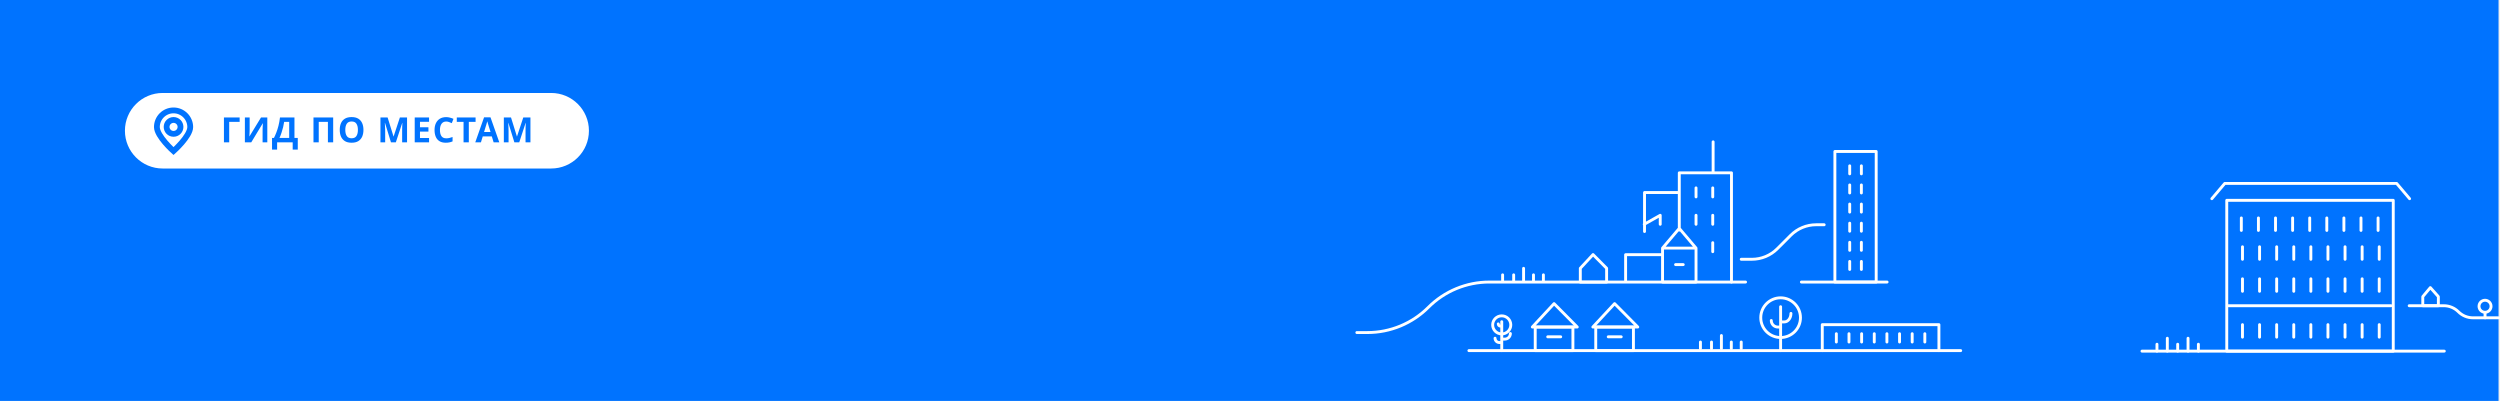
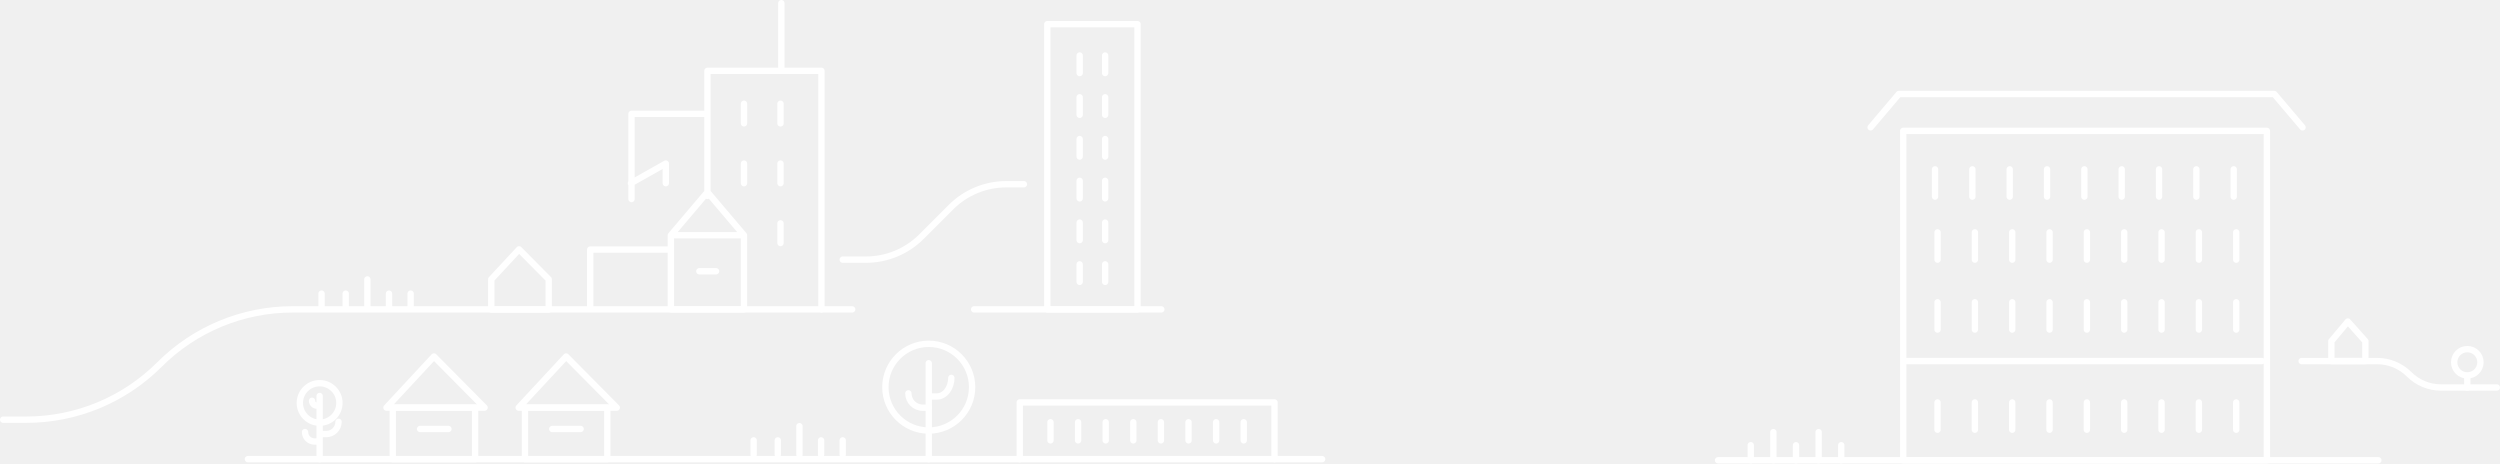
- <svg xmlns="http://www.w3.org/2000/svg" width="860.5" height="138" viewBox="0 0 860.5 138">
+ <svg xmlns="http://www.w3.org/2000/svg" width="393.975" height="73.035" viewBox="0 0 393.975 73.035">
  <defs>
-     <style>.a,.c{fill:#0073ff;}.b{fill:#fff;}.c{font-size:12px;font-family:ProximaNova-Bold, Proxima Nova;font-weight:700;letter-spacing:0.04em;}.d,.e{fill:none;}.d{stroke:#0073ff;stroke-miterlimit:10;stroke-width:2px;}.e{stroke:#fff;stroke-linecap:round;stroke-linejoin:round;}</style>
+     <style>.a{fill:none;stroke:#fff;stroke-linecap:round;stroke-linejoin:round;}</style>
  </defs>
-   <g transform="translate(-311 -121)">
-     <rect class="a" width="860" height="138" transform="translate(311 121)" />
-     <g transform="translate(14 -30)">
-       <rect class="b" width="159.71" height="26" rx="13" transform="translate(340 183)" />
-       <text class="c" transform="translate(373 200)">
-         <tspan x="0" y="0">ГИД ПО МЕСТАМ</tspan>
-       </text>
-       <g transform="translate(351 189)">
-         <path class="d" d="M139.669,210.8a5.731,5.731,0,0,0-5.726,5.726c0,3.17,5.726,8.274,5.726,8.274s5.751-5.1,5.751-8.274A5.751,5.751,0,0,0,139.669,210.8Z" transform="translate(-133.943 -210.798)" />
-         <ellipse class="d" cx="2.391" cy="2.391" rx="2.391" ry="2.391" transform="translate(3.347 3.29)" />
+   <g transform="translate(2053.957 -957.646)">
+     <path class="a" d="M-2015.986,1019.34a3.116,3.116,0,0,1-3.12,3.112,3.115,3.115,0,0,1-3.118-3.112,3.116,3.116,0,0,1,3.118-3.115A3.117,3.117,0,0,1-2015.986,1019.34Zm-.139,2.967a1.935,1.935,0,0,1-1.936,1.933h-1.045m-2.3-.318a1.5,1.5,0,0,0,1.5,1.494h.806m-1.2-6.42a.773.773,0,0,0,.772.771m.426,8.432v-9.958" transform="translate(15.518 1.809)" />
+     <path class="a" d="M-1947.726,958.145V968.81m-10.287,31.584h-2.636m1.276-12.471-5.763,6.793h11.525Zm-12.06-1.405,5.5-3.1v3.1m12.323-9.427v-3.1m5.752,0v3.1m-5.752,9.428v-3.1m5.752,0v3.1m0,6.328v3.1m-17.277,10.453h11.524V994.717h-11.524Zm5.762-30.815h-11.962V989.01m29.927,17.389V968.81h-17.964v19.71m-5.763,8.459h-12.712v9.176" transform="translate(16.9 0)" />
+     <path class="a" d="M-1988.586,995.769l-4.381,4.717v4.76h9.053v-4.76h0Z" transform="translate(16.429 1.172)" />
+     <g transform="translate(-2053.457 1006.4)">
+       <path class="a" d="M-1933.768,1004.942h-88.182a29.671,29.671,0,0,0-20.984,8.693h0a29.677,29.677,0,0,1-20.984,8.692h-3.646" transform="translate(2067.563 -1004.942)" />
+     </g>
+     <g transform="translate(-1914.43 1011.827)">
+       <path class="a" d="M-1925.9,1010.206a6.835,6.835,0,0,0-6.833,6.835,6.834,6.834,0,0,0,6.833,6.832,6.835,6.835,0,0,0,6.833-6.832A6.836,6.836,0,0,0-1925.9,1010.206Z" transform="translate(1932.735 -1010.206)" />
+       <path class="a" d="M-1925.681,1018.345h.833c1.261,0,2.285-1.312,2.285-2.933" transform="translate(1932.955 -1010.044)" />
+       <path class="a" d="M-1926.011,1020.039h-.945a2.264,2.264,0,0,1-2.265-2.264" transform="translate(1932.844 -1009.97)" />
+       <line class="a" y1="15.112" transform="translate(6.834 3.061)" />
+     </g>
+     <g transform="translate(-1935.192 1024.806)">
+       <line class="a" y1="2.238" transform="translate(14.04 2.239)" />
+       <line class="a" y2="2.238" transform="translate(10.629 2.239)" />
+       <line class="a" y2="4.477" transform="translate(7.218)" />
+       <line class="a" y2="2.238" transform="translate(3.806 2.239)" />
+       <line class="a" y1="2.238" transform="translate(0 2.239)" />
+     </g>
+     <g transform="translate(-2003.283 1001.679)">
+       <line class="a" y1="2.238" transform="translate(14.04 2.238)" />
+       <line class="a" y2="2.238" transform="translate(10.629 2.238)" />
+       <line class="a" y2="4.477" transform="translate(7.218)" />
+       <line class="a" y2="2.238" transform="translate(3.806 2.238)" />
+       <line class="a" y1="2.238" transform="translate(0 2.238)" />
+     </g>
+     <line class="a" x1="169.283" transform="translate(-2014.889 1030.001)" />
+     <g transform="translate(-1783.211 972.46)">
+       <rect class="a" width="57.308" height="51.911" transform="translate(29.181 5.809)" />
+       <path class="a" d="M-1771.617,1020.634v4.3m5.884-4.3v4.3m5.883-4.3v4.3m5.884-4.3v4.3m5.883-4.3v4.3m5.883-4.3v4.3m5.884-4.3v4.3m5.883-4.3v4.3m5.884-4.3v4.3m-47.066-20.083v4.3m5.884-4.3v4.3m5.883-4.3v4.3m5.884-4.3v4.3m5.883-4.3v4.3m5.883-4.3v4.3m5.884-4.3v4.3m5.883-4.3v4.3m5.884-4.3v4.3m-47.066-15.319v4.3m5.884-4.3v4.3m5.883-4.3v4.3m5.884-4.3v4.3m5.883-4.3v4.3m5.883-4.3v4.3m5.884-4.3v4.3m5.883-4.3v4.3m5.884-4.3v4.3M-1772.01,983.9v4.3m5.884-4.3v4.3m5.883-4.3v4.3m5.884-4.3v4.3m5.883-4.3v4.3m5.884-4.3v4.3m5.883-4.3v4.3m5.883-4.3v4.3m5.884-4.3v4.3m-51.518,25.915h55.971m-61.674-36.833,4.451-5.255h59.164l4.453,5.256" transform="translate(1806.206 -972.028)" />
+       <line class="a" x1="104.058" transform="translate(0 57.72)" />
+     </g>
+     <line class="a" x2="29.497" transform="translate(-1900.443 1006.4)" />
+     <g transform="translate(-1888.914 961.458)">
+       <rect class="a" width="14.217" height="44.941" />
+       <g transform="translate(5.101 4.936)">
+         <line class="a" y2="2.764" />
+         <line class="a" y2="2.764" transform="translate(4.015)" />
+       </g>
+       <g transform="translate(5.101 11.518)">
+         <line class="a" y2="2.764" />
+         <line class="a" y2="2.764" transform="translate(4.015)" />
+       </g>
+       <g transform="translate(5.101 18.1)">
+         <line class="a" y2="2.764" />
+         <line class="a" y2="2.764" transform="translate(4.015)" />
+       </g>
+       <g transform="translate(5.101 24.682)">
+         <line class="a" y2="2.764" />
+         <line class="a" y2="2.764" transform="translate(4.015)" />
+       </g>
+       <g transform="translate(5.101 31.263)">
+         <line class="a" y2="2.764" />
+         <line class="a" y2="2.764" transform="translate(4.015)" />
+       </g>
+       <g transform="translate(5.101 37.845)">
+         <line class="a" y2="2.764" />
+         <line class="a" y2="2.764" transform="translate(4.015)" />
      </g>
    </g>
-     <g transform="translate(2831.482 -788.32)">
-       <path class="e" d="M-2015.986,1019.34a3.116,3.116,0,0,1-3.12,3.112,3.115,3.115,0,0,1-3.118-3.112,3.116,3.116,0,0,1,3.118-3.115A3.117,3.117,0,0,1-2015.986,1019.34Zm-.139,2.967a1.935,1.935,0,0,1-1.936,1.933h-1.045m-2.3-.318a1.5,1.5,0,0,0,1.5,1.494h.806m-1.2-6.42a.773.773,0,0,0,.772.771m.426,8.432v-9.958" transform="translate(15.518 1.809)" />
-       <path class="e" d="M-1947.726,958.145V968.81m-10.287,31.584h-2.636m1.276-12.471-5.763,6.793h11.525Zm-12.06-1.405,5.5-3.1v3.1m12.323-9.427v-3.1m5.752,0v3.1m-5.752,9.428v-3.1m5.752,0v3.1m0,6.328v3.1m-17.277,10.453h11.524V994.717h-11.524Zm5.762-30.815h-11.962V989.01m29.927,17.389V968.81h-17.964v19.71m-5.763,8.459h-12.712v9.176" transform="translate(16.9 0)" />
-       <path class="e" d="M-1988.586,995.769l-4.381,4.717v4.76h9.053v-4.76h0Z" transform="translate(16.429 1.172)" />
-       <g transform="translate(-2053.457 1006.4)">
-         <path class="e" d="M-1933.768,1004.942h-88.182a29.671,29.671,0,0,0-20.984,8.693h0a29.677,29.677,0,0,1-20.984,8.692h-3.646" transform="translate(2067.563 -1004.942)" />
-       </g>
-       <g transform="translate(-1914.43 1011.827)">
-         <path class="e" d="M-1925.9,1010.206a6.835,6.835,0,0,0-6.833,6.835,6.834,6.834,0,0,0,6.833,6.832,6.835,6.835,0,0,0,6.833-6.832A6.836,6.836,0,0,0-1925.9,1010.206Z" transform="translate(1932.735 -1010.206)" />
-         <path class="e" d="M-1925.681,1018.345h.833c1.261,0,2.285-1.312,2.285-2.933" transform="translate(1932.955 -1010.044)" />
-         <path class="e" d="M-1926.011,1020.039h-.945a2.264,2.264,0,0,1-2.265-2.264" transform="translate(1932.844 -1009.97)" />
-         <line class="e" y1="15.112" transform="translate(6.834 3.061)" />
-       </g>
-       <g transform="translate(-1935.192 1024.806)">
-         <line class="e" y1="2.238" transform="translate(14.04 2.239)" />
-         <line class="e" y2="2.238" transform="translate(10.629 2.239)" />
-         <line class="e" y2="4.477" transform="translate(7.218)" />
-         <line class="e" y2="2.238" transform="translate(3.806 2.239)" />
-         <line class="e" y1="2.238" transform="translate(0 2.239)" />
-       </g>
-       <g transform="translate(-2003.283 1001.679)">
-         <line class="e" y1="2.238" transform="translate(14.04 2.238)" />
-         <line class="e" y2="2.238" transform="translate(10.629 2.238)" />
-         <line class="e" y2="4.477" transform="translate(7.218)" />
-         <line class="e" y2="2.238" transform="translate(3.806 2.238)" />
-         <line class="e" y1="2.238" transform="translate(0 2.238)" />
-       </g>
-       <line class="e" x1="169.283" transform="translate(-2014.889 1030.001)" />
-       <g transform="translate(-1783.211 972.46)">
-         <rect class="e" width="57.308" height="51.911" transform="translate(29.181 5.809)" />
-         <path class="e" d="M-1771.617,1020.634v4.3m5.884-4.3v4.3m5.883-4.3v4.3m5.884-4.3v4.3m5.883-4.3v4.3m5.883-4.3v4.3m5.884-4.3v4.3m5.883-4.3v4.3m5.884-4.3v4.3m-47.066-20.083v4.3m5.884-4.3v4.3m5.883-4.3v4.3m5.884-4.3v4.3m5.883-4.3v4.3m5.883-4.3v4.3m5.884-4.3v4.3m5.883-4.3v4.3m5.884-4.3v4.3m-47.066-15.319v4.3m5.884-4.3v4.3m5.883-4.3v4.3m5.884-4.3v4.3m5.883-4.3v4.3m5.883-4.3v4.3m5.884-4.3v4.3m5.883-4.3v4.3m5.884-4.3v4.3M-1772.01,983.9v4.3m5.884-4.3v4.3m5.883-4.3v4.3m5.884-4.3v4.3m5.883-4.3v4.3m5.884-4.3v4.3m5.883-4.3v4.3m5.883-4.3v4.3m5.884-4.3v4.3m-51.518,25.915h55.971m-61.674-36.833,4.451-5.255h59.164l4.453,5.256" transform="translate(1806.206 -972.028)" />
-         <line class="e" x1="104.058" transform="translate(0 57.72)" />
-       </g>
-       <line class="e" x2="29.497" transform="translate(-1900.443 1006.4)" />
-       <g transform="translate(-1888.914 961.458)">
-         <rect class="e" width="14.217" height="44.941" />
-         <g transform="translate(5.101 4.936)">
-           <line class="e" y2="2.764" />
-           <line class="e" y2="2.764" transform="translate(4.015)" />
-         </g>
-         <g transform="translate(5.101 11.518)">
-           <line class="e" y2="2.764" />
-           <line class="e" y2="2.764" transform="translate(4.015)" />
-         </g>
-         <g transform="translate(5.101 18.1)">
-           <line class="e" y2="2.764" />
-           <line class="e" y2="2.764" transform="translate(4.015)" />
-         </g>
-         <g transform="translate(5.101 24.682)">
-           <line class="e" y2="2.764" />
-           <line class="e" y2="2.764" transform="translate(4.015)" />
-         </g>
-         <g transform="translate(5.101 31.263)">
-           <line class="e" y2="2.764" />
-           <line class="e" y2="2.764" transform="translate(4.015)" />
-         </g>
-         <g transform="translate(5.101 37.845)">
-           <line class="e" y2="2.764" />
-           <line class="e" y2="2.764" transform="translate(4.015)" />
-         </g>
-       </g>
-       <g transform="translate(-1778.055 1025.744)">
-         <line class="e" y1="2.374" transform="translate(0 2.062)" />
-         <line class="e" y1="4.437" transform="translate(3.565)" />
-         <line class="e" y1="2.374" transform="translate(7.13 2.062)" />
-         <line class="e" y1="2.374" transform="translate(14.26 2.062)" />
-         <line class="e" y1="4.437" transform="translate(10.695)" />
-       </g>
-       <g transform="translate(-1993.053 1013.822)">
-         <path class="e" d="M-1993.522,1020.2h-15.461l7.483-8.056Z" transform="translate(2008.983 -1012.14)" />
-         <rect class="e" width="12.973" height="8.129" transform="translate(0.995 8.056)" />
-         <line class="e" x2="4.468" transform="translate(5.296 11.427)" />
-       </g>
-       <g transform="translate(-1972.222 1013.822)">
-         <path class="e" d="M-1973.32,1020.2h-15.461l7.482-8.056Z" transform="translate(1988.781 -1012.14)" />
-         <rect class="e" width="12.973" height="8.129" transform="translate(0.995 8.056)" />
-         <line class="e" x2="4.468" transform="translate(5.296 11.427)" />
-       </g>
-       <path class="e" d="M-1709.149,1006.8l-2.6,3.1v3.132h5.364V1009.9h0Z" transform="translate(25.188 1.515)" />
-       <path class="e" d="M-1716.288,1012.845h11.911a7.1,7.1,0,0,1,5.023,2.08h0a7.1,7.1,0,0,0,5.023,2.081h8.8" transform="translate(25.047 1.704)" />
-       <g transform="translate(-1667.204 1012.666)">
-         <line class="e" y2="1.763" transform="translate(2.071 4.28)" />
-         <circle class="e" cx="2.071" cy="2.071" r="2.071" />
-       </g>
-       <path class="e" d="M-1939.254,997.7h3.669a12.352,12.352,0,0,0,8.732-3.616l4.649-4.65a12.349,12.349,0,0,1,8.732-3.617h2.77" transform="translate(18.102 0.862)" />
-       <g transform="translate(-1893.258 1021.067)">
-         <path class="e" d="M-1912.2,1028.1v-8.934h40.149v8.934" transform="translate(1912.203 -1019.166)" />
-         <g transform="translate(4.846 3.119)">
-           <line class="e" y2="2.859" />
-           <line class="e" y2="2.859" transform="translate(4.351)" />
-           <line class="e" y2="2.859" transform="translate(8.702)" />
-           <line class="e" y2="2.859" transform="translate(13.053)" />
-           <line class="e" y2="2.859" transform="translate(17.403)" />
-           <line class="e" y2="2.859" transform="translate(21.754)" />
-           <line class="e" y2="2.859" transform="translate(26.105)" />
-           <line class="e" y2="2.859" transform="translate(30.456)" />
-         </g>
+     <g transform="translate(-1778.055 1025.744)">
+       <line class="a" y1="2.374" transform="translate(0 2.062)" />
+       <line class="a" y1="4.437" transform="translate(3.565)" />
+       <line class="a" y1="2.374" transform="translate(7.13 2.062)" />
+       <line class="a" y1="2.374" transform="translate(14.26 2.062)" />
+       <line class="a" y1="4.437" transform="translate(10.695)" />
+     </g>
+     <g transform="translate(-1993.053 1013.822)">
+       <path class="a" d="M-1993.522,1020.2h-15.461l7.483-8.056Z" transform="translate(2008.983 -1012.14)" />
+       <rect class="a" width="12.973" height="8.129" transform="translate(0.995 8.056)" />
+       <line class="a" x2="4.468" transform="translate(5.296 11.427)" />
+     </g>
+     <g transform="translate(-1972.222 1013.822)">
+       <path class="a" d="M-1973.32,1020.2h-15.461l7.482-8.056Z" transform="translate(1988.781 -1012.14)" />
+       <rect class="a" width="12.973" height="8.129" transform="translate(0.995 8.056)" />
+       <line class="a" x2="4.468" transform="translate(5.296 11.427)" />
+     </g>
+     <path class="a" d="M-1709.149,1006.8l-2.6,3.1v3.132h5.364V1009.9h0Z" transform="translate(25.188 1.515)" />
+     <path class="a" d="M-1716.288,1012.845h11.911a7.1,7.1,0,0,1,5.023,2.08h0a7.1,7.1,0,0,0,5.023,2.081h8.8" transform="translate(25.047 1.704)" />
+     <g transform="translate(-1667.204 1012.666)">
+       <line class="a" y2="1.763" transform="translate(2.071 4.28)" />
+       <circle class="a" cx="2.071" cy="2.071" r="2.071" />
+     </g>
+     <path class="a" d="M-1939.254,997.7h3.669a12.352,12.352,0,0,0,8.732-3.616l4.649-4.65a12.349,12.349,0,0,1,8.732-3.617h2.77" transform="translate(18.102 0.862)" />
+     <g transform="translate(-1893.258 1021.067)">
+       <path class="a" d="M-1912.2,1028.1v-8.934h40.149v8.934" transform="translate(1912.203 -1019.166)" />
+       <g transform="translate(4.846 3.119)">
+         <line class="a" y2="2.859" />
+         <line class="a" y2="2.859" transform="translate(4.351)" />
+         <line class="a" y2="2.859" transform="translate(8.702)" />
+         <line class="a" y2="2.859" transform="translate(13.053)" />
+         <line class="a" y2="2.859" transform="translate(17.403)" />
+         <line class="a" y2="2.859" transform="translate(21.754)" />
+         <line class="a" y2="2.859" transform="translate(26.105)" />
+         <line class="a" y2="2.859" transform="translate(30.456)" />
      </g>
    </g>
  </g>
</svg>
